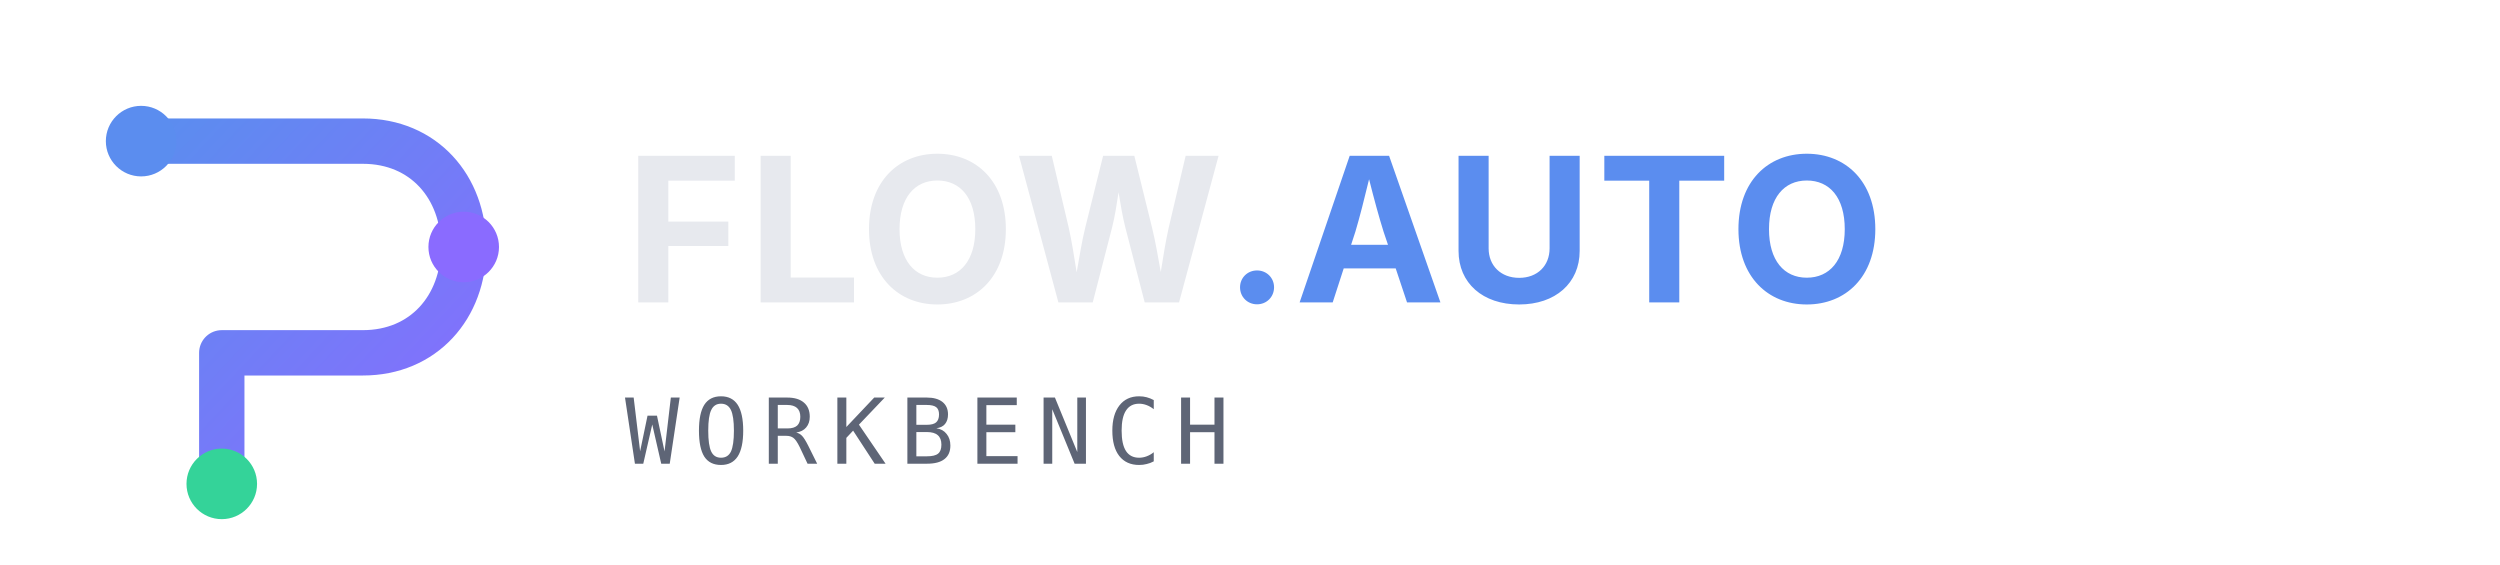
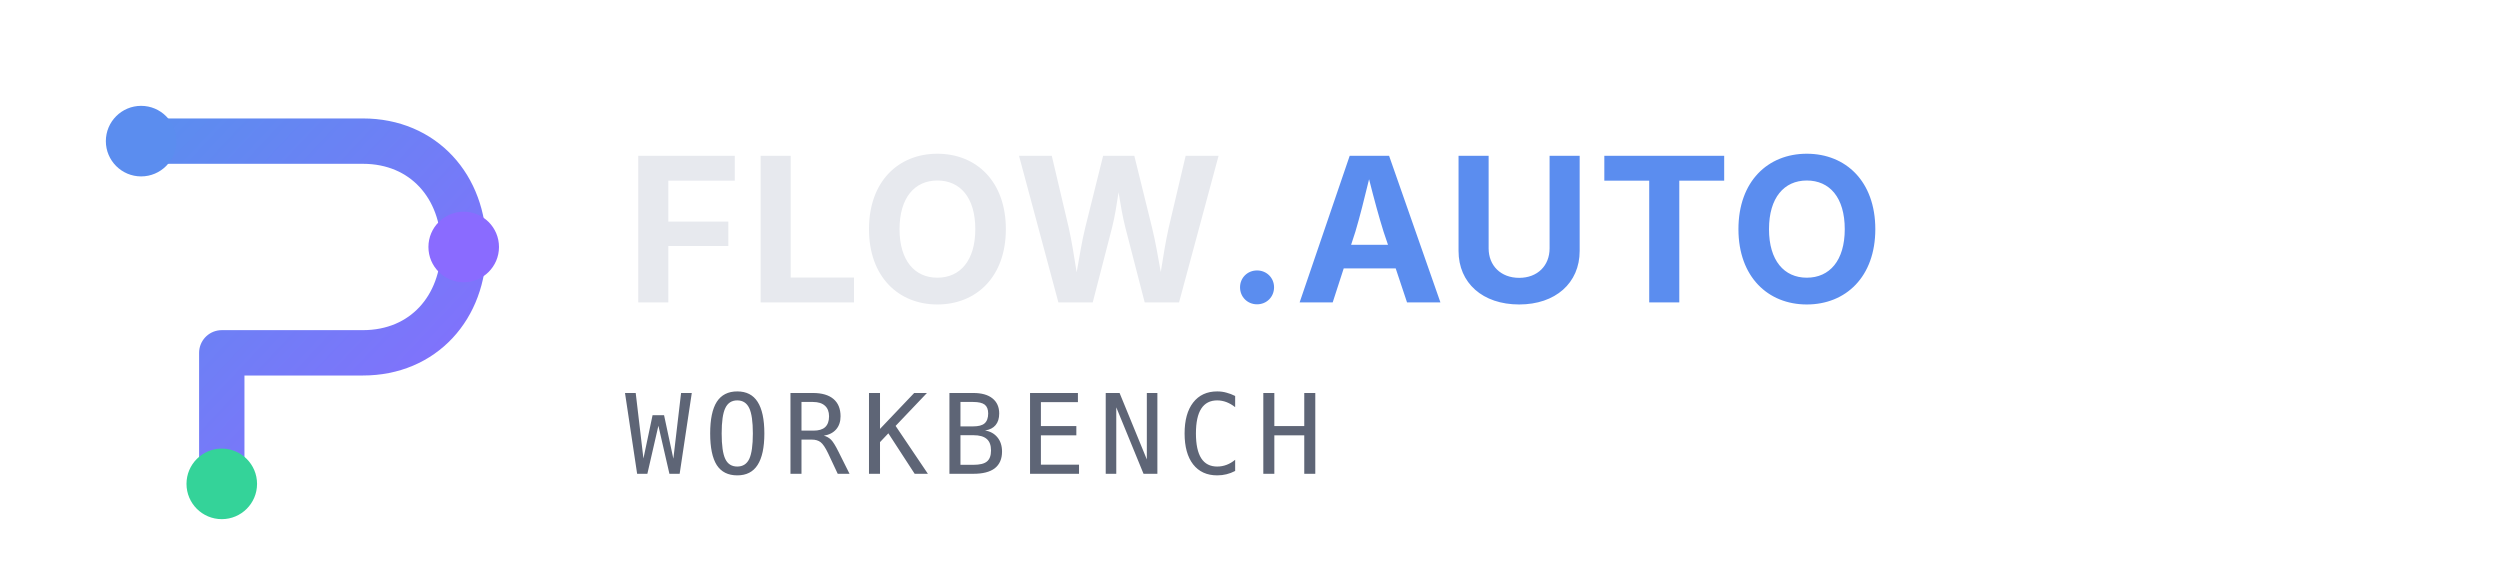
<svg xmlns="http://www.w3.org/2000/svg" viewBox="0 0 248 56" fill="none" role="img" aria-label="Flow Auto WorkBench">
  <defs>
    <linearGradient id="g" x1="0" y1="0" x2="1" y2="1">
      <stop offset="0%" stop-color="#5B8DEF" />
      <stop offset="100%" stop-color="#8A6BFF" />
    </linearGradient>
  </defs>
  <g transform="translate(4, 6)">
    <path d="M10 8 H32 C38 8 42 12.5 42 18.5 C42 24.5 38 29 32 29 H18 V42" stroke="url(#g)" stroke-width="4.5" stroke-linecap="round" stroke-linejoin="round" />
    <path d="M18 18.5 H30" stroke="url(#g)" stroke-width="4.5" stroke-linecap="round" />
    <circle cx="10" cy="8" r="3.5" fill="#5B8DEF" />
    <circle cx="42" cy="18.5" r="3.5" fill="#8A6BFF" />
    <circle cx="18" cy="42" r="3.5" fill="#34D399" />
  </g>
  <text x="62" y="30" fill="#E7E9EE" font-family="system-ui, -apple-system, 'Segoe UI', sans-serif" font-size="20" font-weight="700" letter-spacing="0.4">FLOW<tspan fill="#5B8DEF">.AUTO</tspan>
  </text>
-   <text x="62" y="46" fill="#5E6576" font-family="ui-monospace, 'SF Mono', Menlo, monospace" font-size="9" font-weight="500" letter-spacing="1.4">WORKBENCH</text>
+   <text x="62" y="47" fill="#5E6576" font-family="ui-monospace, 'SF Mono', Menlo, monospace" font-size="11" font-weight="500" letter-spacing="1.2">WORKBENCH</text>
</svg>
